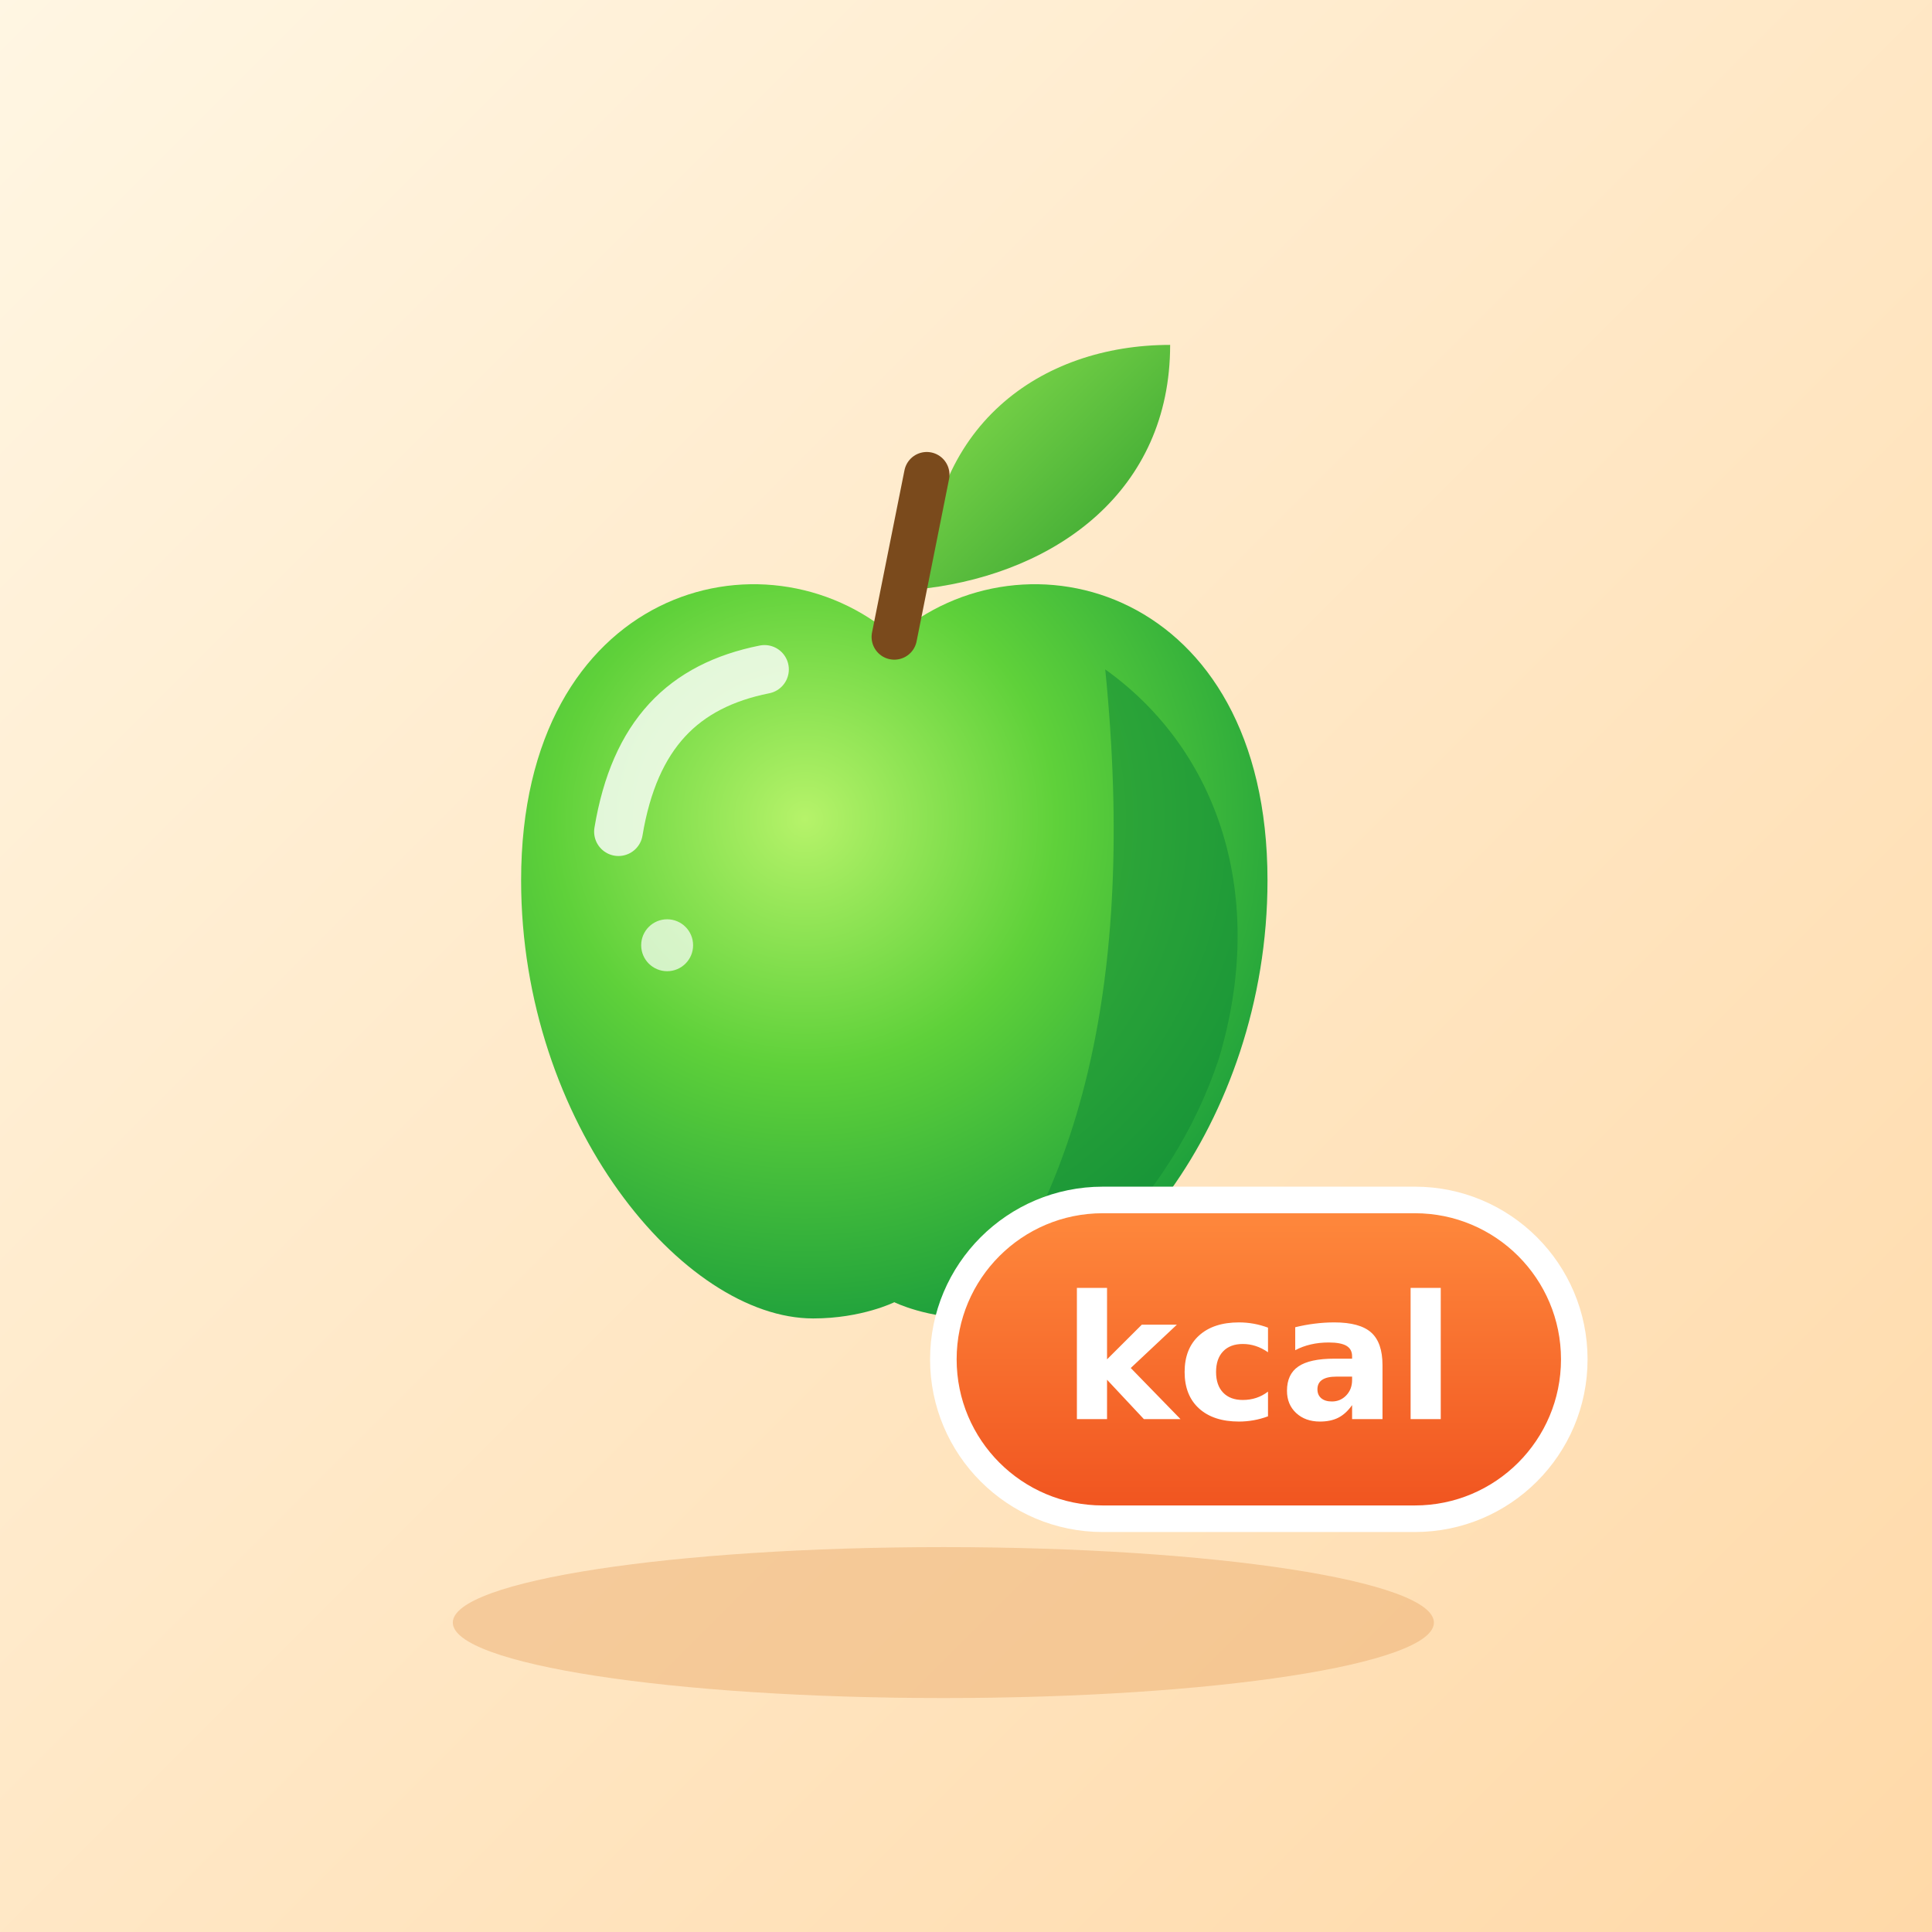
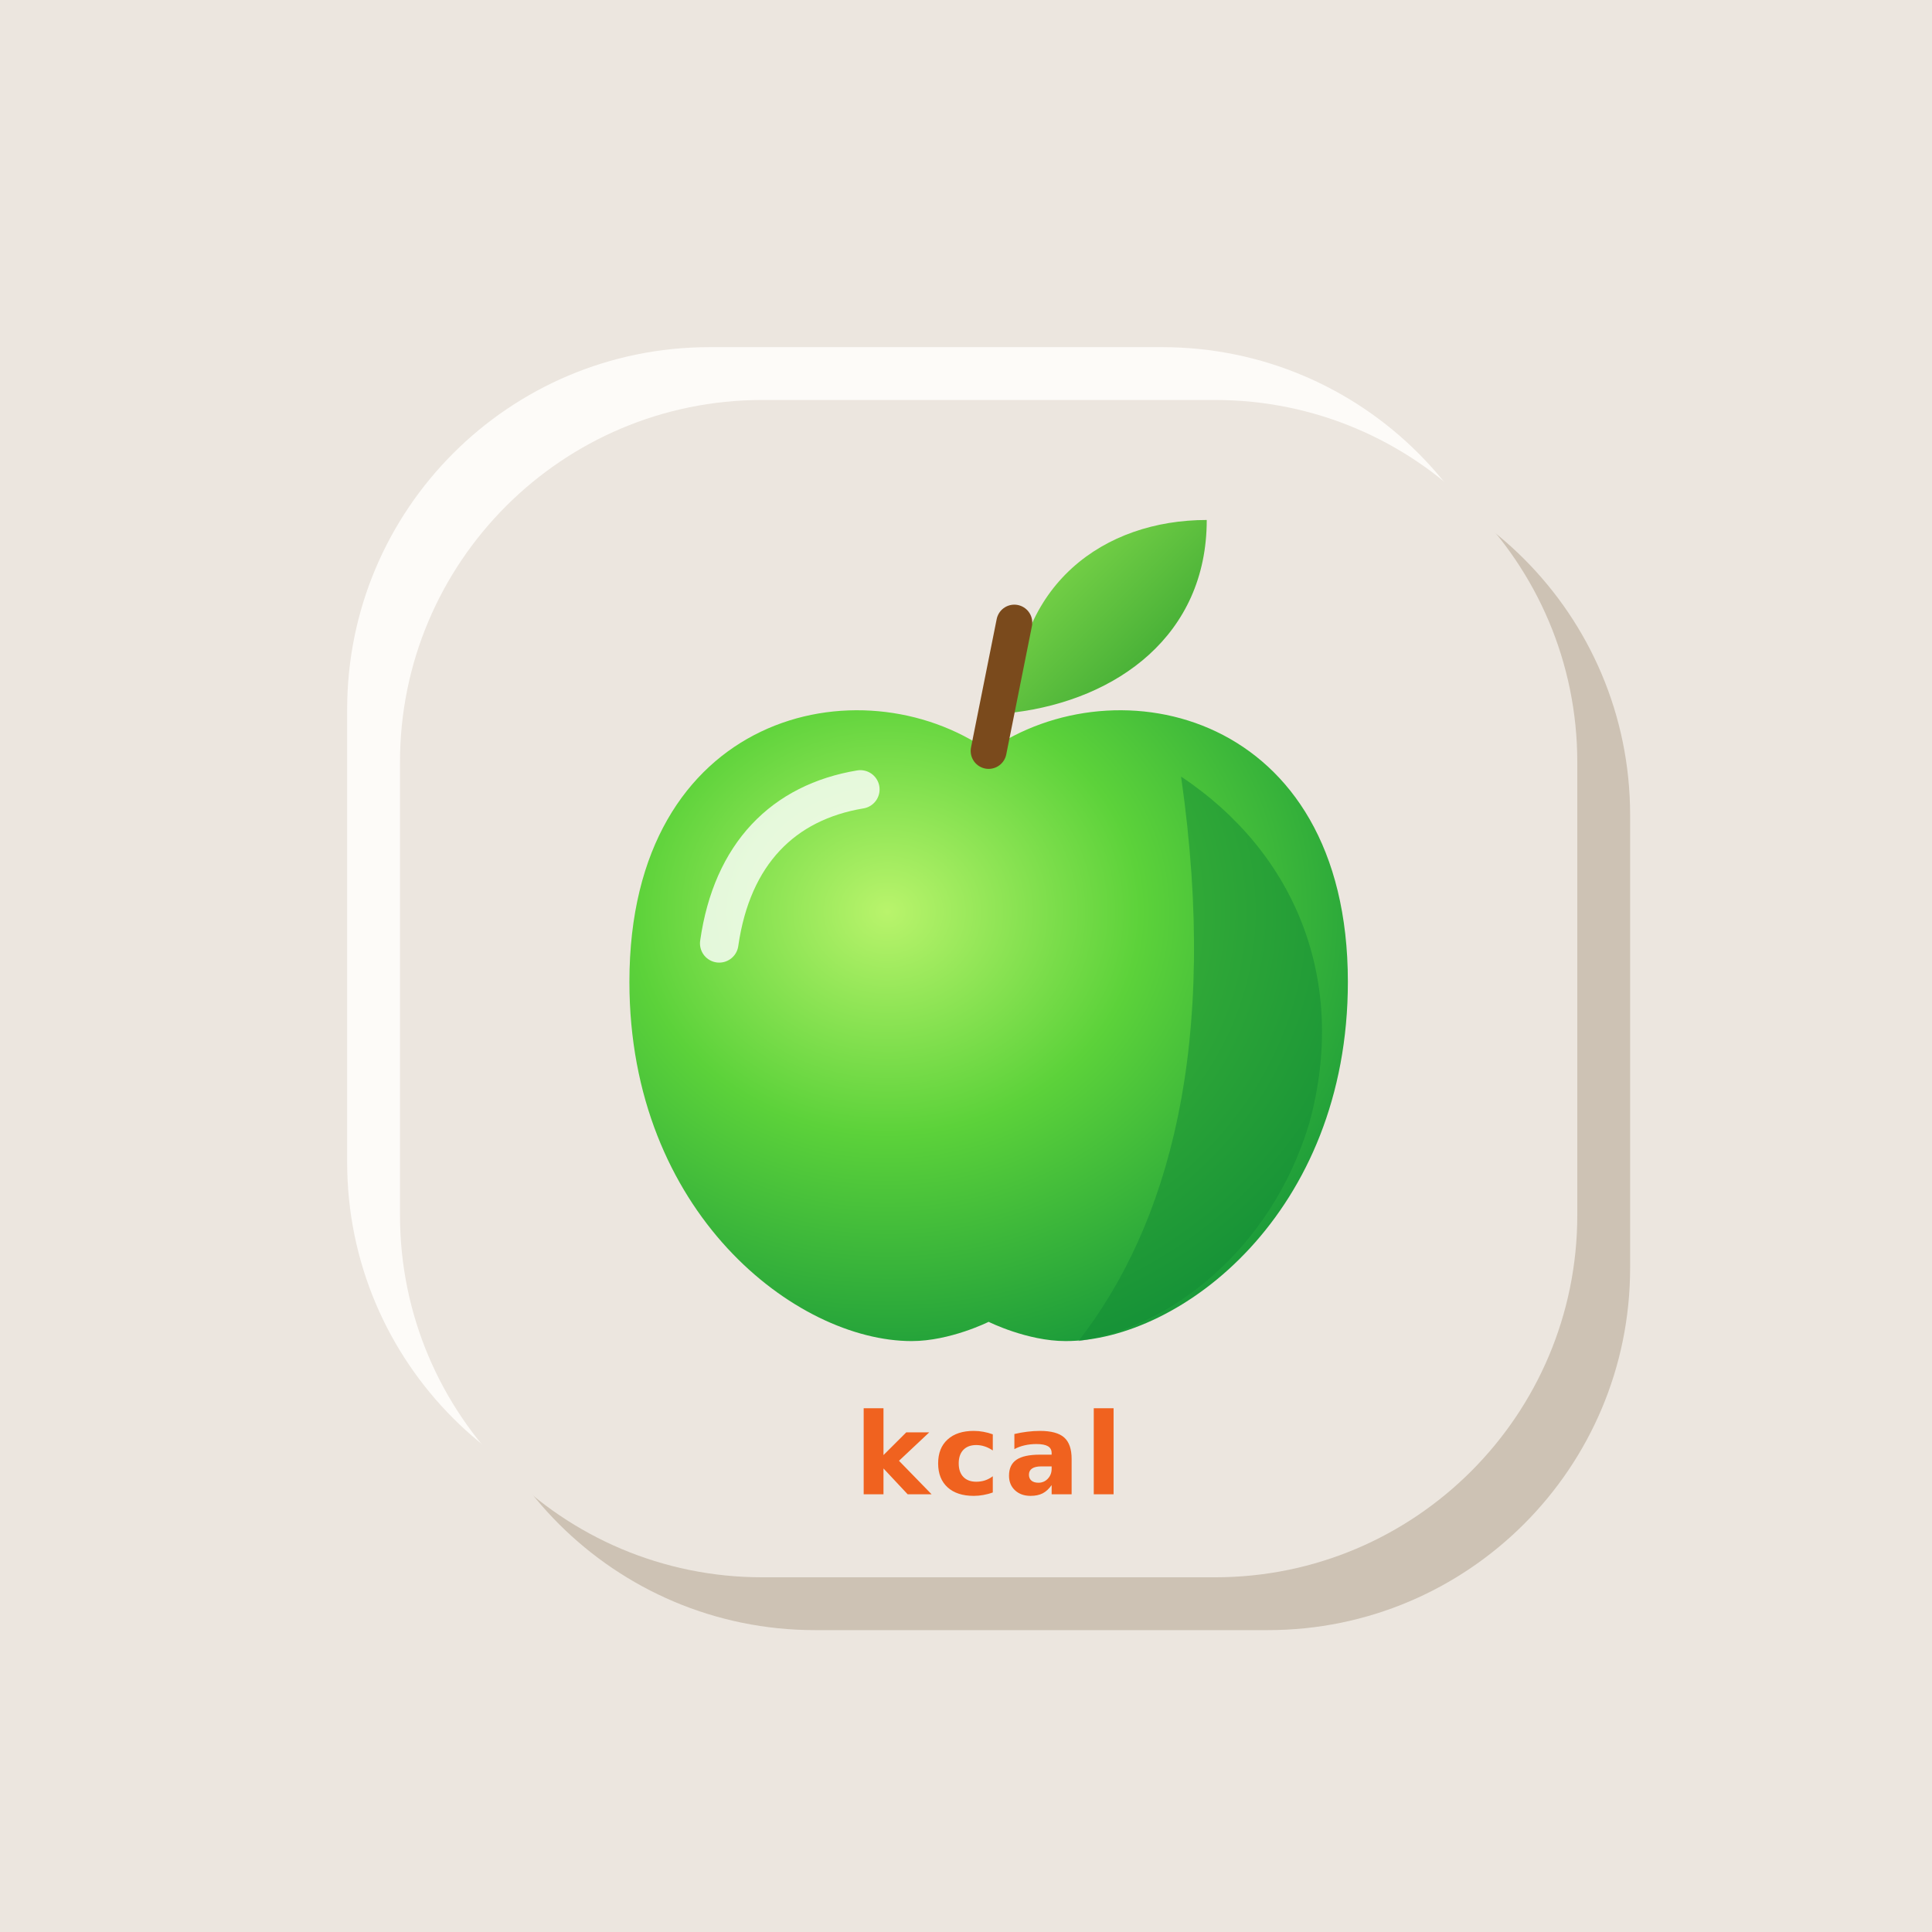
<svg xmlns="http://www.w3.org/2000/svg" viewBox="0 0 512 512" role="img" aria-label="ZdrowieDietaSport: liczymy kalorie">
  <defs>
-     <linearGradient id="bg" x1="0" y1="0" x2="1" y2="1">
-       <stop offset="0" stop-color="#fff6e3" />
-       <stop offset="1" stop-color="#ffd9a8" />
-     </linearGradient>
-     <radialGradient id="ap" cx="0.38" cy="0.32" r="0.75">
-       <stop offset="0" stop-color="#b6f36a" />
-       <stop offset="0.45" stop-color="#5fd13a" />
-       <stop offset="1" stop-color="#169a3c" />
+     <radialGradient id="ap" cx="0.36" cy="0.32" r="0.78">
+       <stop offset="0" stop-color="#b9f46c" />
+       <stop offset="0.45" stop-color="#5cd23a" />
+       <stop offset="1" stop-color="#14953a" />
    </radialGradient>
    <linearGradient id="lf" x1="0" y1="0" x2="1" y2="1">
      <stop offset="0" stop-color="#8be04e" />
      <stop offset="1" stop-color="#2e9e2e" />
    </linearGradient>
-     <linearGradient id="bd" x1="0" y1="0" x2="0" y2="1">
-       <stop offset="0" stop-color="#ff8a3d" />
-       <stop offset="1" stop-color="#f0531f" />
-     </linearGradient>
  </defs>
-   <rect width="512" height="512" fill="url(#bg)" />
-   <ellipse cx="250" cy="430" rx="130" ry="20" fill="#e8a868" opacity=".45" />
-   <g transform="translate(22 14) scale(4.3)">
-     <path d="M50 36 C42 29 27 33 27 51 C27 66 37 78 45 78 C48 78 50 77 50 77 C50 77 52 78 55 78 C63 78 73 66 73 51 C73 33 58 29 50 36Z" fill="url(#ap)" />
-     <path d="M63 38 C70 43 73 52 70 62 C67 71 60 77 55 78 C61 70 65 58 63 38Z" fill="#118a34" opacity=".55" />
-     <path d="M33 48 C34 42 37 39 42 38" fill="none" stroke="#ffffff" stroke-opacity=".8" stroke-width="3" stroke-linecap="round" />
-     <circle cx="36" cy="55" r="1.6" fill="#fff" opacity=".7" />
-     <path d="M52 33 C52 23 59 18 67 18 C67 27 60 32 52 33Z" fill="url(#lf)" />
-     <path d="M50 36 L52 26" stroke="#7a4a1c" stroke-width="2.8" stroke-linecap="round" fill="none" />
+   <rect width="512" height="512" fill="#ece6df" />
+   <rect x="92" y="92" width="312" height="312" rx="96" fill="#fdfbf8" />
+   <rect x="120" y="120" width="312" height="312" rx="96" fill="#cdc2b4" />
+   <rect x="106" y="106" width="312" height="312" rx="96" fill="#ece6df" />
+   <g transform="translate(92 80) scale(3.4)">
+     <path d="M50 35 C40 28 22 32 22 53 C22 71 35 81 44 81 C47 81 50 79.5 50 79.5 C50 79.5 53 81 56 81 C65 81 78 71 78 53 C78 32 60 28 50 35Z" fill="url(#ap)" />
+     <path d="M65 37 C74 43 78 53 75 64 C72 74 64 80 57 81 C64 72 68 58 65 37Z" fill="#118a34" opacity=".5" />
+     <path d="M29 50 C30 43 34 39 40 38" fill="none" stroke="#fff" stroke-opacity=".8" stroke-width="3" stroke-linecap="round" />
+     <path d="M52 32 C52 22 59 17 67 17 C67 26 60 31 52 32Z" fill="url(#lf)" />
+     <path d="M50 35 L52 25" stroke="#7a4a1c" stroke-width="2.8" stroke-linecap="round" fill="none" />
  </g>
-   <g transform="translate(250 318) scale(0.88)">
-     <rect x="0" y="0" width="190" height="96" rx="48" fill="url(#bd)" />
-     <rect x="0" y="0" width="190" height="96" rx="48" fill="none" stroke="#fff" stroke-width="8" />
-     <text x="95" y="66" text-anchor="middle" font-family="DejaVu Sans, Arial, Helvetica, sans-serif" font-weight="800" font-size="52" fill="#fff">kcal</text>
-   </g>
+   <text x="262" y="396" text-anchor="middle" font-family="DejaVu Sans, Arial, Helvetica, sans-serif" font-weight="800" font-size="30" letter-spacing="1" fill="#f0621f">kcal</text>
</svg>
